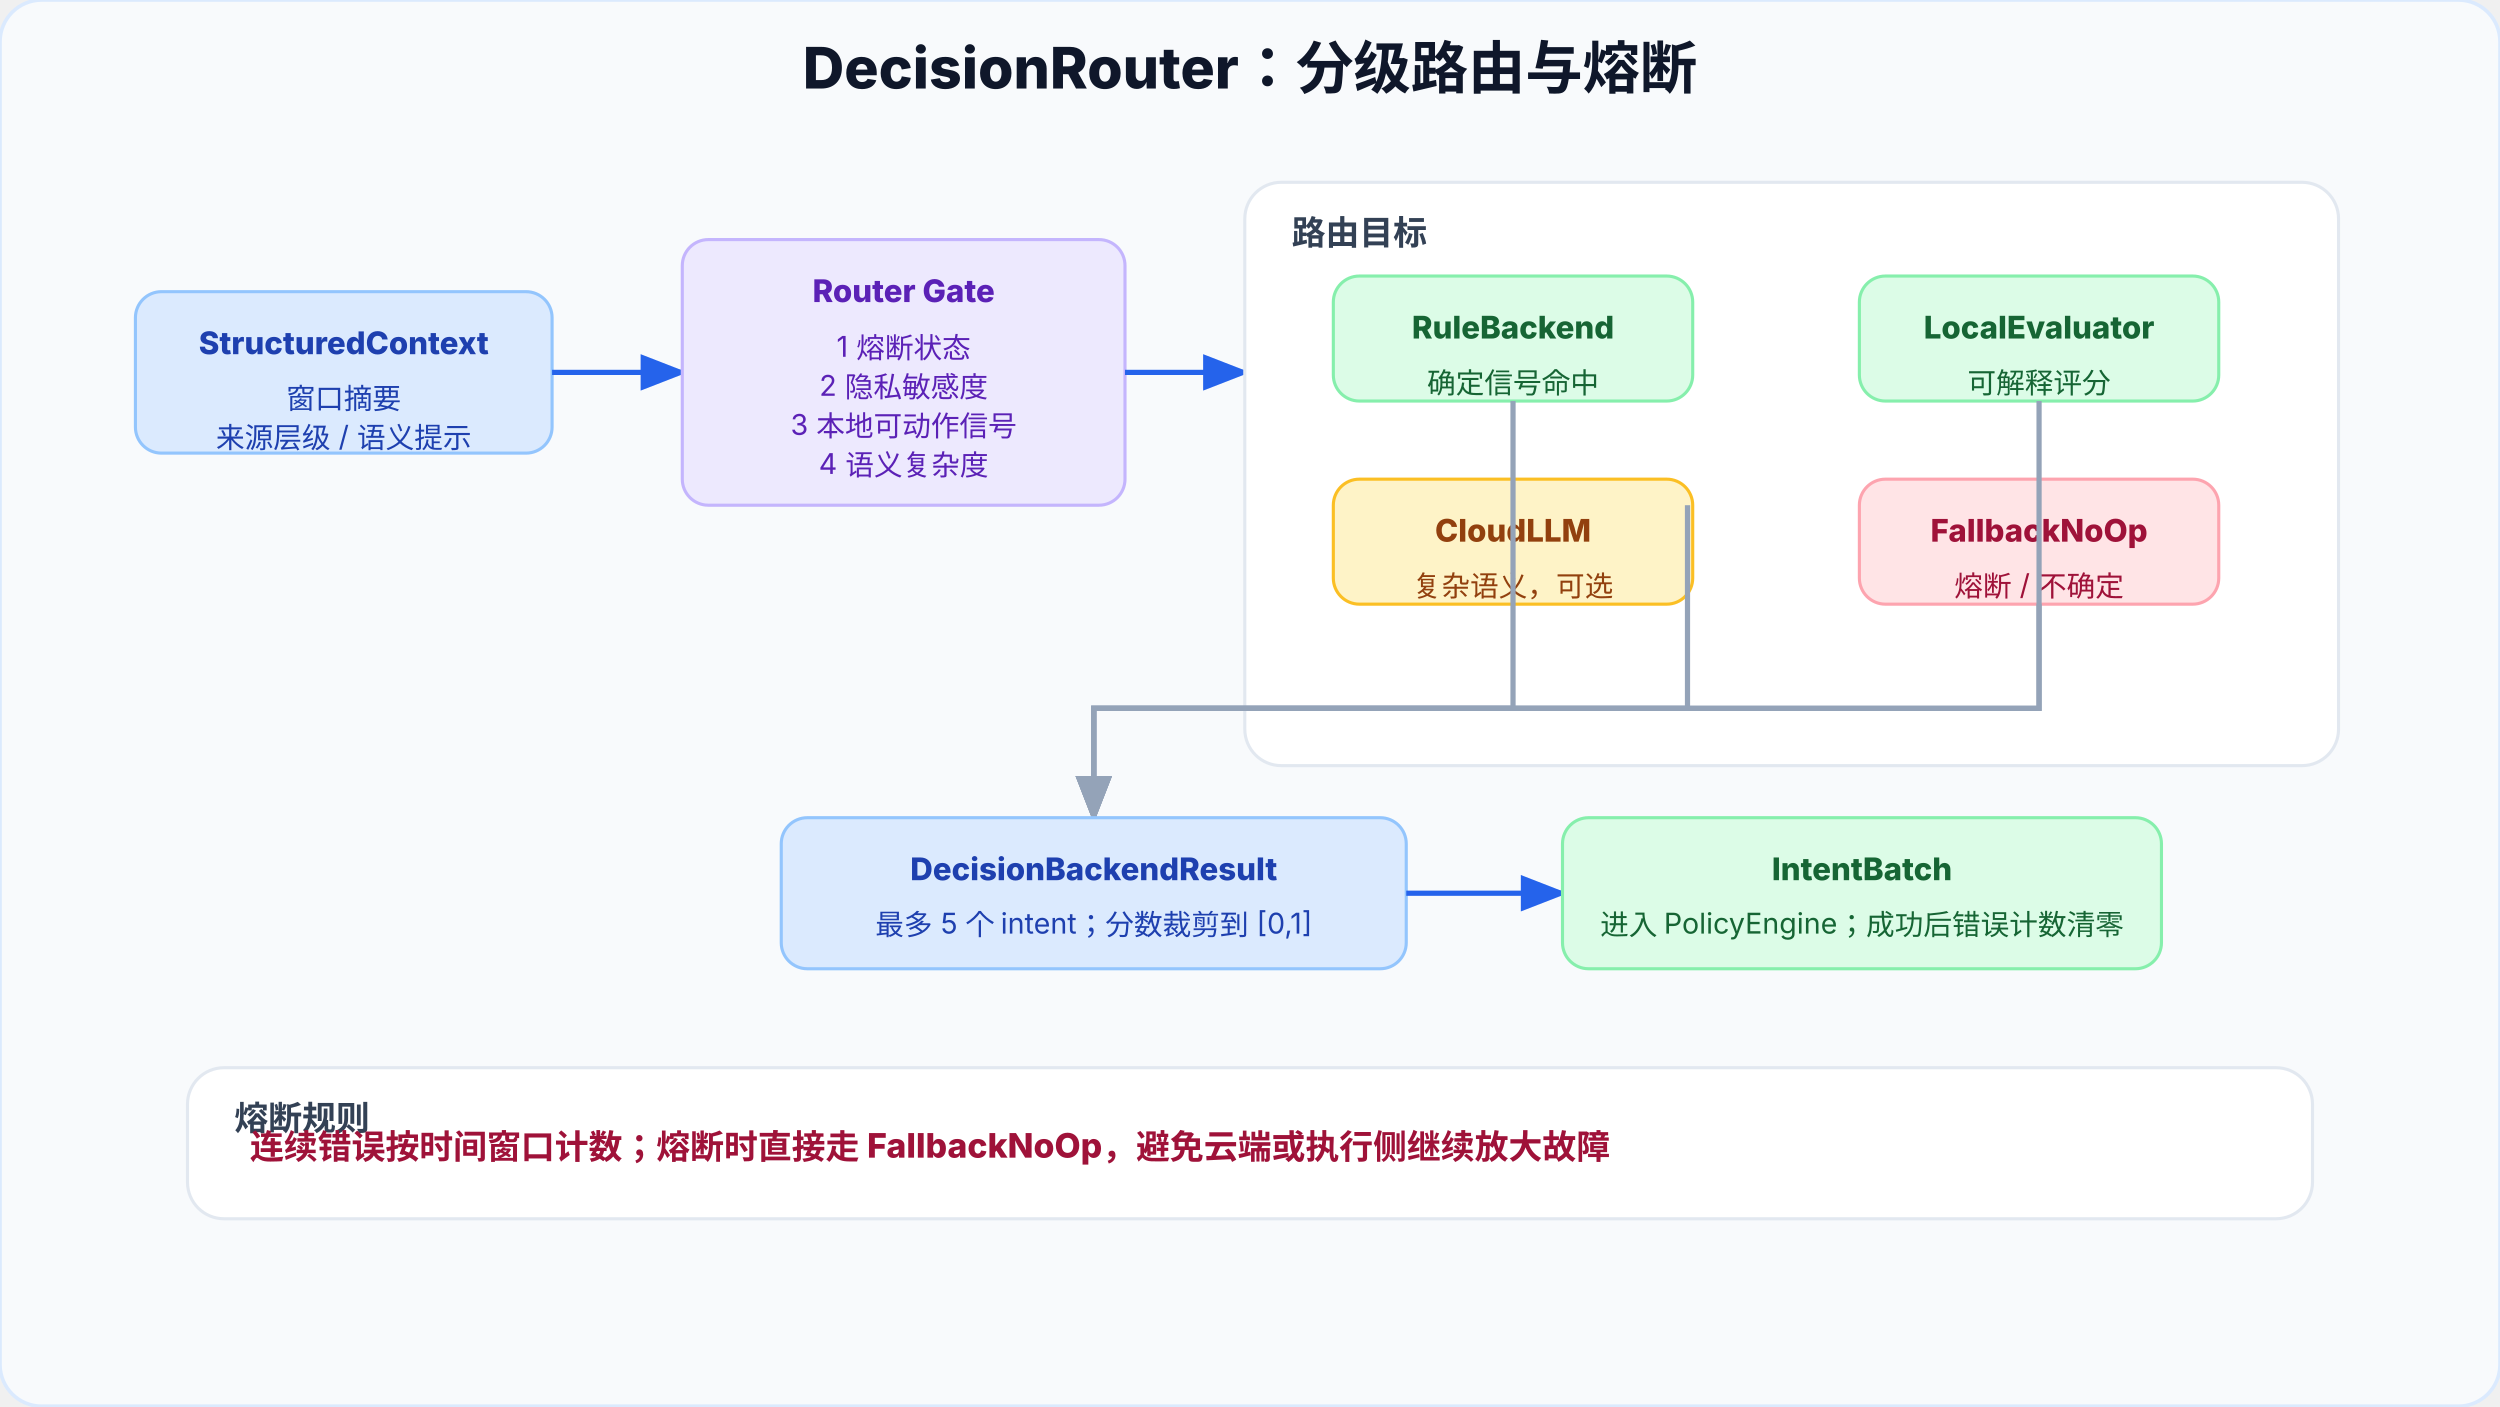
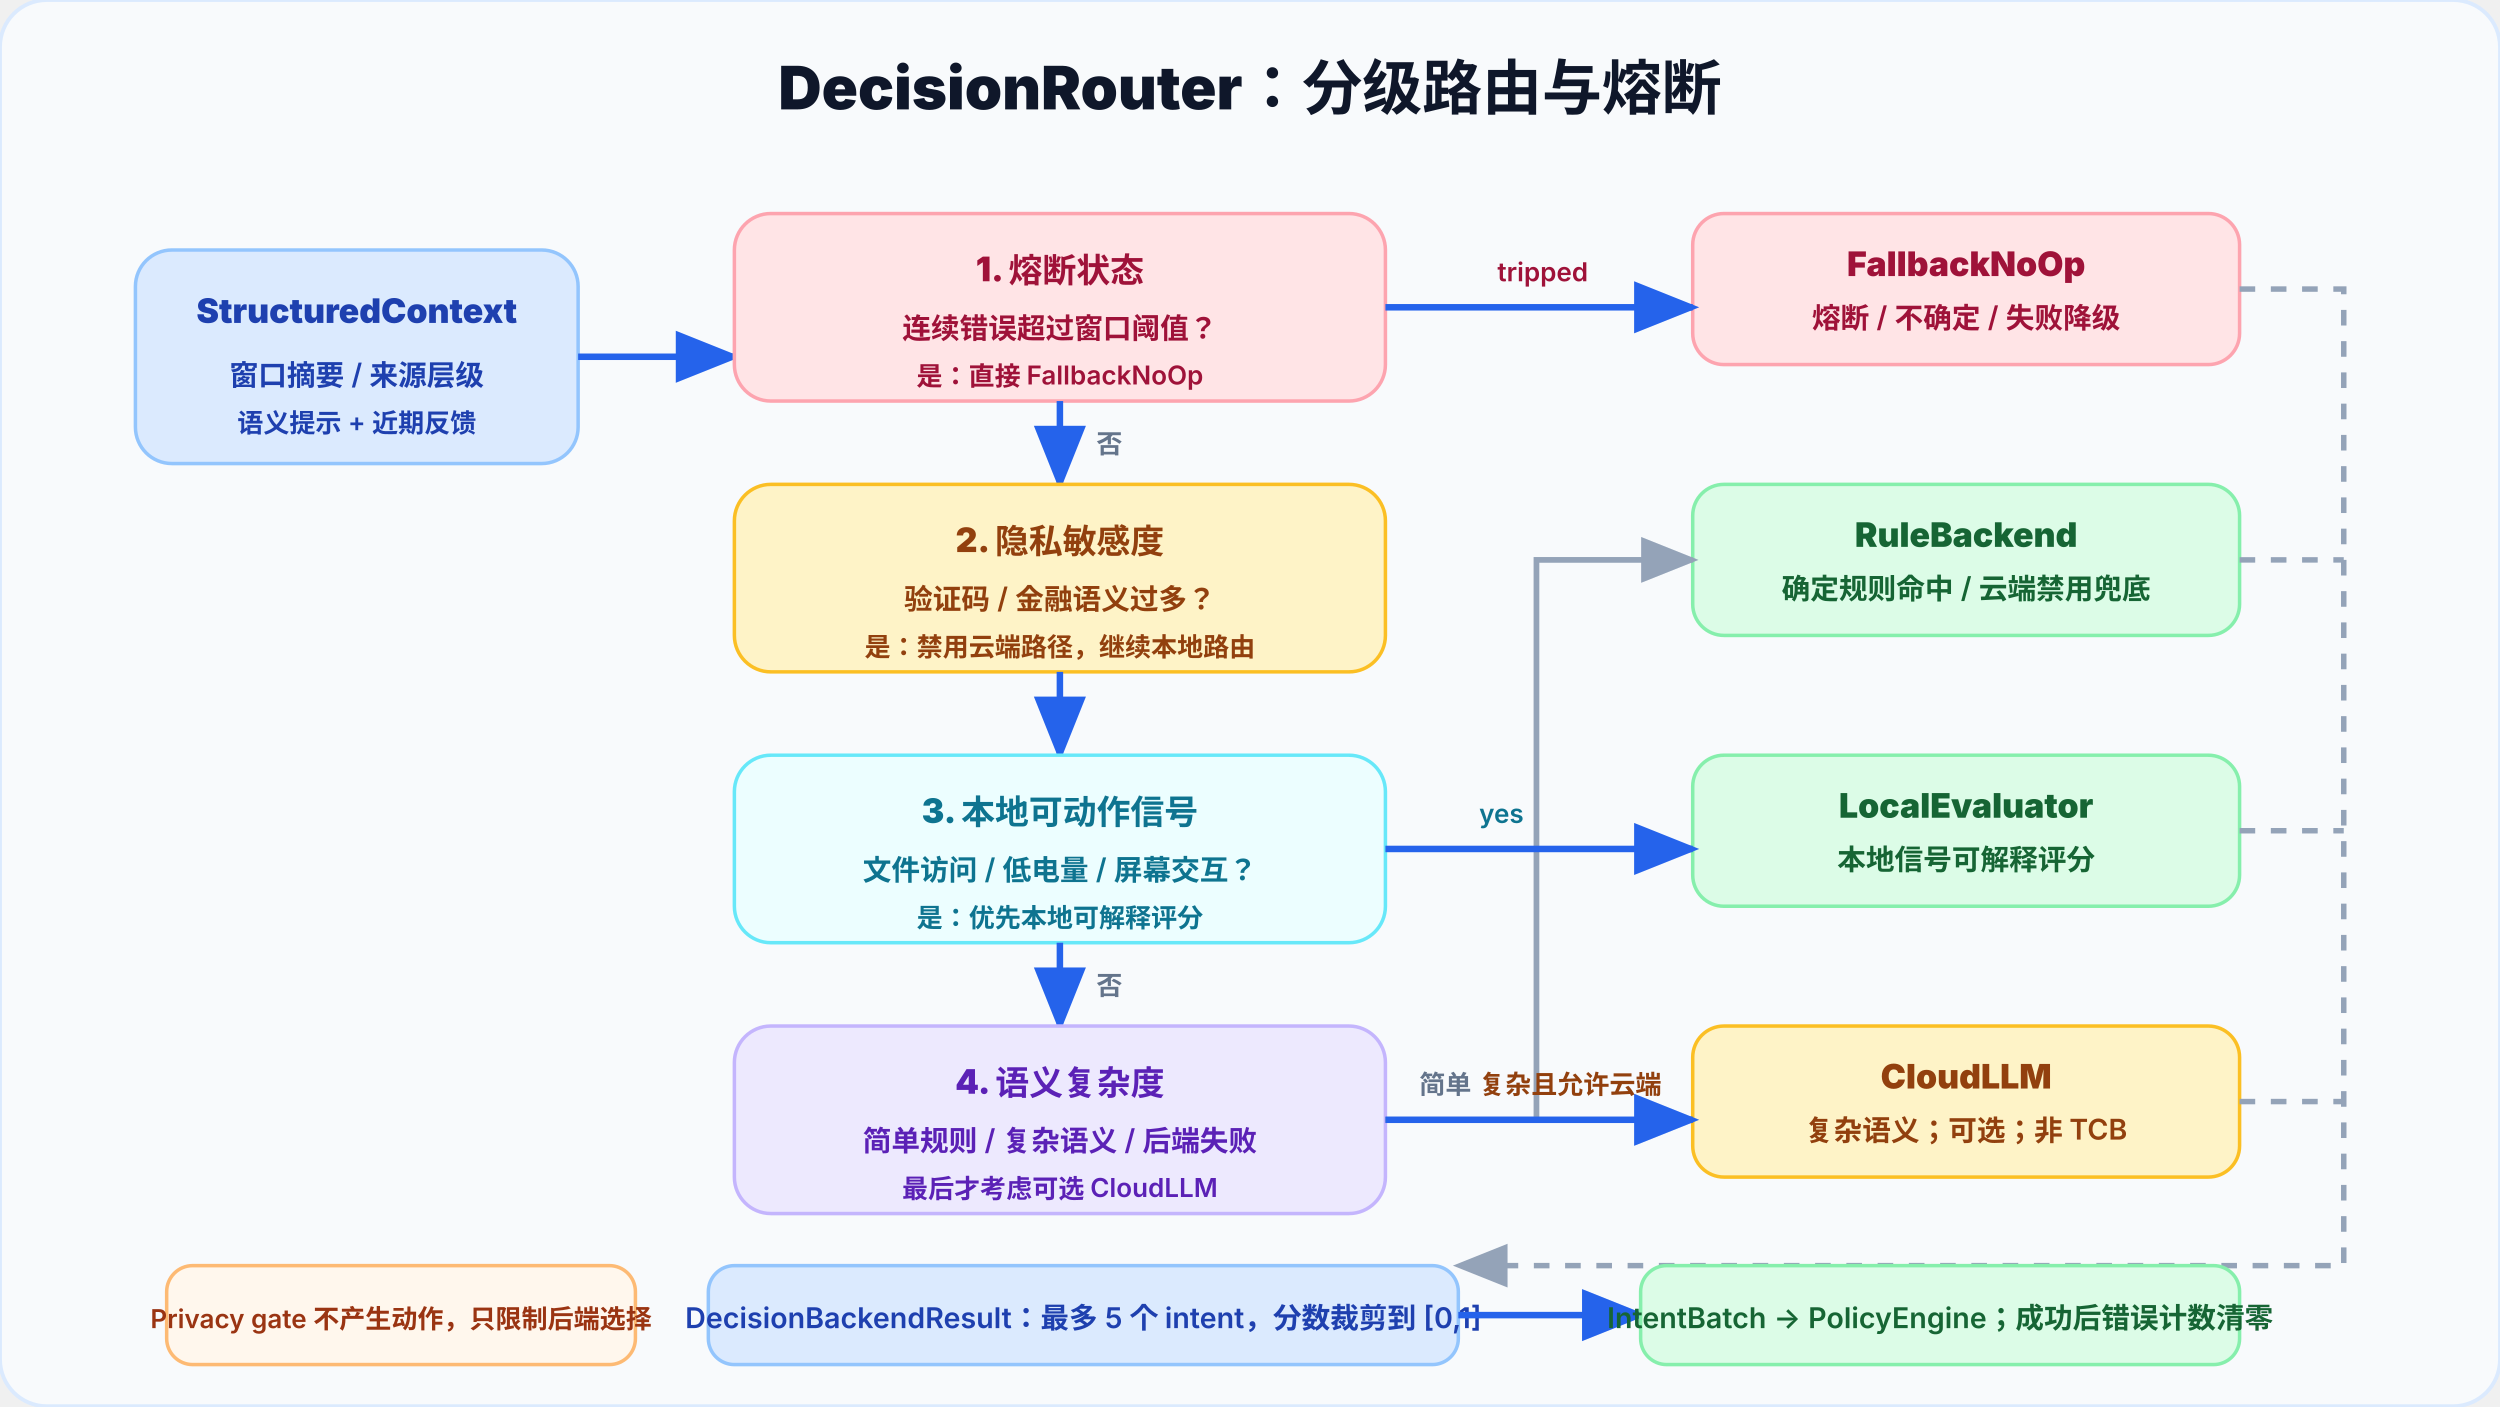
<svg xmlns="http://www.w3.org/2000/svg" viewBox="0 0 960 540">
  <defs>
-     <marker id="arrow" markerWidth="9" markerHeight="7" refX="8" refY="3.5" orient="auto" markerUnits="strokeWidth">
-       <path d="M0,0 L9,3.5 L0,7 Z" fill="#2563eb" />
+     <marker id="arrow" markerWidth="10" markerHeight="8" refX="9" refY="4" orient="auto" markerUnits="strokeWidth">
+       <path d="M0,0 L10,4 L0,8 Z" fill="#2563eb" />
    </marker>
-     <marker id="arrow-muted" markerWidth="9" markerHeight="7" refX="8" refY="3.5" orient="auto" markerUnits="strokeWidth">
-       <path d="M0,0 L9,3.5 L0,7 Z" fill="#94a3b8" />
+     <marker id="arrow-gray" markerWidth="10" markerHeight="8" refX="9" refY="4" orient="auto" markerUnits="strokeWidth">
+       <path d="M0,0 L10,4 L0,8 Z" fill="#94a3b8" />
    </marker>
    <style>
      text { font-family: system-ui, -apple-system, BlinkMacSystemFont, "Segoe UI", sans-serif; }
-       .title { font-size: 22px; font-weight: 800; fill: #0f172a; }
-       .label { font-size: 13px; font-weight: 750; }
-       .small { font-size: 11px; }
-       .tiny { font-size: 10px; }
-       .muted { fill: #64748b; }
-       .box { stroke-width: 1.2; }
-       .soft { fill: #ffffff; stroke: #cbd5e1; stroke-width: 1.1; }
-       .lane-title { font-size: 13px; font-weight: 800; fill: #334155; }
+       .title { font-size: 23px; font-weight: 850; fill: #0f172a; }
+       .name { font-size: 13px; font-weight: 850; }
+       .desc { font-size: 11px; font-weight: 620; }
+       .tiny { font-size: 10px; font-weight: 620; }
+       .box { stroke-width: 1.35; }
    </style>
  </defs>
-   <rect width="960" height="540" rx="16" fill="#f8fafc" stroke="#dbeafe" stroke-width="1.4" />
-   <text x="480" y="34" text-anchor="middle" class="title">DecisionRouter：分级路由与熔断</text>
-   <rect x="52" y="112" width="160" height="62" rx="10" fill="#dbeafe" stroke="#93c5fd" class="box" />
-   <text x="132.0" y="136" text-anchor="middle" font-size="12" fill="#1e40af" font-weight="800">StructuredContext</text>
-   <text x="132.0" y="157" text-anchor="middle" font-size="11" fill="#1e40af">窗口摘要</text>
-   <text x="132.0" y="172" text-anchor="middle" font-size="11" fill="#1e40af">来源层级 / 语义提示</text>
-   <line x1="212" y1="143" x2="262" y2="143" stroke="#2563eb" stroke-width="2" marker-end="url(#arrow)" />
-   <rect x="262" y="92" width="170" height="102" rx="10" fill="#ede9fe" stroke="#c4b5fd" class="box" />
-   <text x="347.0" y="116" text-anchor="middle" font-size="12" fill="#5b21b6" font-weight="800">Router Gate</text>
-   <text x="347.0" y="137" text-anchor="middle" font-size="11" fill="#5b21b6">1 熔断状态</text>
-   <text x="347.0" y="152" text-anchor="middle" font-size="11" fill="#5b21b6">2 隐私敏感度</text>
-   <text x="347.0" y="167" text-anchor="middle" font-size="11" fill="#5b21b6">3 本地可动作信号</text>
-   <text x="347.0" y="182" text-anchor="middle" font-size="11" fill="#5b21b6">4 语义复杂度</text>
-   <line x1="432" y1="143" x2="478" y2="143" stroke="#2563eb" stroke-width="2" marker-end="url(#arrow)" />
-   <rect x="478" y="70" width="420" height="224" rx="14" fill="#ffffff" stroke="#e2e8f0" stroke-width="1.2" />
-   <text x="496" y="94" text-anchor="start" font-size="13" fill="#334155" font-weight="800">路由目标</text>
-   <rect x="512" y="106" width="138" height="48" rx="10" fill="#dcfce7" stroke="#86efac" class="box" />
-   <text x="581.0" y="130" text-anchor="middle" font-size="12" fill="#166534" font-weight="800">RuleBackend</text>
-   <text x="581.0" y="151" text-anchor="middle" font-size="11" fill="#166534">确定信号命中</text>
-   <rect x="714" y="106" width="138" height="48" rx="10" fill="#dcfce7" stroke="#86efac" class="box" />
-   <text x="783.0" y="130" text-anchor="middle" font-size="12" fill="#166534" font-weight="800">LocalEvaluator</text>
-   <text x="783.0" y="151" text-anchor="middle" font-size="11" fill="#166534">可解释评分</text>
-   <rect x="512" y="184" width="138" height="48" rx="10" fill="#fef3c7" stroke="#fbbf24" class="box" />
-   <text x="581.0" y="208" text-anchor="middle" font-size="12" fill="#92400e" font-weight="800">CloudLLM</text>
-   <text x="581.0" y="229" text-anchor="middle" font-size="11" fill="#92400e">复杂语义，可选</text>
-   <rect x="714" y="184" width="138" height="48" rx="10" fill="#ffe4e6" stroke="#fda4af" class="box" />
-   <text x="783.0" y="208" text-anchor="middle" font-size="12" fill="#9f1239" font-weight="800">FallbackNoOp</text>
-   <text x="783.0" y="229" text-anchor="middle" font-size="11" fill="#9f1239">熔断 / 不确定</text>
-   <path d="M648,194 L648,272 L420,272 L420,314" fill="none" stroke="#94a3b8" stroke-width="2" marker-end="url(#arrow-muted)" />
-   <path d="M783,232 L783,272 L420,272 L420,314" fill="none" stroke="#94a3b8" stroke-width="2" marker-end="url(#arrow-muted)" />
-   <path d="M581,154 L581,272 L420,272 L420,314" fill="none" stroke="#94a3b8" stroke-width="2" marker-end="url(#arrow-muted)" />
-   <path d="M783,154 L783,272 L420,272 L420,314" fill="none" stroke="#94a3b8" stroke-width="2" marker-end="url(#arrow-muted)" />
-   <rect x="300" y="314" width="240" height="58" rx="10" fill="#dbeafe" stroke="#93c5fd" class="box" />
-   <text x="420.0" y="338" text-anchor="middle" font-size="12" fill="#1e40af" font-weight="800">DecisionBackendResult</text>
-   <text x="420.0" y="359" text-anchor="middle" font-size="11" fill="#1e40af">最多 5 个 intent；分数裁剪到 [0,1]</text>
-   <line x1="540" y1="343" x2="600" y2="343" stroke="#2563eb" stroke-width="2" marker-end="url(#arrow)" />
-   <rect x="600" y="314" width="230" height="58" rx="10" fill="#dcfce7" stroke="#86efac" class="box" />
-   <text x="715.0" y="338" text-anchor="middle" font-size="12" fill="#166534" font-weight="800">IntentBatch</text>
-   <text x="715.0" y="359" text-anchor="middle" font-size="11" fill="#166534">进入 PolicyEngine；成功后错误计数清零</text>
-   <rect x="72" y="410" width="816" height="58" rx="14" fill="#ffffff" stroke="#e2e8f0" stroke-width="1.2" />
-   <text x="90" y="434" text-anchor="start" font-size="13" fill="#334155" font-weight="800">熔断规则</text>
-   <text x="96" y="445" text-anchor="start" font-size="13" fill="#9f1239" font-weight="800">连续错误按时间窗口计数；熔断时直接走 FallbackNoOp，避免云端或执行侧继续放大故障</text>
+   <rect width="960" height="540" rx="18" fill="#f8fafc" stroke="#dbeafe" stroke-width="1.5" />
+   <text x="480" y="42" text-anchor="middle" class="title">DecisionRouter：分级路由与熔断</text>
+   <rect x="52" y="96" width="170" height="82" rx="14" fill="#dbeafe" stroke="#93c5fd" class="box" />
+   <text x="137" y="124" text-anchor="middle" class="name" fill="#1e40af">StructuredContext</text>
+   <text x="137" y="148" text-anchor="middle" class="desc" fill="#1e40af">窗口摘要 / 来源层级</text>
+   <text x="137" y="166" text-anchor="middle" class="tiny" fill="#1e40af">语义提示 + 近期反馈</text>
+   <line x1="222" y1="137" x2="282" y2="137" stroke="#2563eb" stroke-width="2.5" marker-end="url(#arrow)" />
+   <rect x="282" y="82" width="250" height="72" rx="14" fill="#ffe4e6" stroke="#fda4af" class="box" />
+   <text x="407" y="108" text-anchor="middle" class="name" fill="#9f1239">1. 熔断状态</text>
+   <text x="407" y="130" text-anchor="middle" class="desc" fill="#9f1239">连续错误超过窗口阈值？</text>
+   <text x="407" y="148" text-anchor="middle" class="tiny" fill="#9f1239">是：直接 FallbackNoOp</text>
+   <line x1="407" y1="154" x2="407" y2="186" stroke="#2563eb" stroke-width="2.5" marker-end="url(#arrow)" />
+   <text x="421" y="174" class="tiny" fill="#64748b">否</text>
+   <rect x="282" y="186" width="250" height="72" rx="14" fill="#fef3c7" stroke="#fbbf24" class="box" />
+   <text x="407" y="212" text-anchor="middle" class="name" fill="#92400e">2. 隐私敏感度</text>
+   <text x="407" y="234" text-anchor="middle" class="desc" fill="#92400e">验证码 / 金融语义过多？</text>
+   <text x="407" y="252" text-anchor="middle" class="tiny" fill="#92400e">是：禁用云端路径，继续本地路由</text>
+   <line x1="407" y1="258" x2="407" y2="290" stroke="#2563eb" stroke-width="2.5" marker-end="url(#arrow)" />
+   <rect x="282" y="290" width="250" height="72" rx="14" fill="#ecfeff" stroke="#67e8f9" class="box" />
+   <text x="407" y="316" text-anchor="middle" class="name" fill="#0e7490">3. 本地可动作信号</text>
+   <text x="407" y="338" text-anchor="middle" class="desc" fill="#0e7490">文件访问 / 低电量 / 屏幕交互？</text>
+   <text x="407" y="356" text-anchor="middle" class="tiny" fill="#0e7490">是：优先本地可解释评分</text>
+   <line x1="407" y1="362" x2="407" y2="394" stroke="#2563eb" stroke-width="2.5" marker-end="url(#arrow)" />
+   <text x="421" y="382" class="tiny" fill="#64748b">否</text>
+   <rect x="282" y="394" width="250" height="72" rx="14" fill="#ede9fe" stroke="#c4b5fd" class="box" />
+   <text x="407" y="420" text-anchor="middle" class="name" fill="#5b21b6">4. 语义复杂度</text>
+   <text x="407" y="442" text-anchor="middle" class="desc" fill="#5b21b6">简单规则 / 复杂语义 / 后端失败</text>
+   <text x="407" y="460" text-anchor="middle" class="tiny" fill="#5b21b6">最后才考虑可选 CloudLLM</text>
+   <rect x="650" y="82" width="210" height="58" rx="12" fill="#ffe4e6" stroke="#fda4af" class="box" />
+   <text x="755" y="106" text-anchor="middle" class="name" fill="#9f1239">FallbackNoOp</text>
+   <text x="755" y="126" text-anchor="middle" class="desc" fill="#9f1239">熔断 / 不确定 / 失败降级</text>
+   <path d="M532,118 L650,118" fill="none" stroke="#2563eb" stroke-width="2.5" marker-end="url(#arrow)" />
+   <text x="575" y="108" class="tiny" fill="#9f1239">tripped</text>
+   <rect x="650" y="186" width="210" height="58" rx="12" fill="#dcfce7" stroke="#86efac" class="box" />
+   <text x="755" y="210" text-anchor="middle" class="name" fill="#166534">RuleBackend</text>
+   <text x="755" y="230" text-anchor="middle" class="desc" fill="#166534">确定规则命中 / 云端禁用兜底</text>
+   <path d="M532,430 L590,430 L590,215 L650,215" fill="none" stroke="#94a3b8" stroke-width="2.2" marker-end="url(#arrow-gray)" />
+   <text x="545" y="420" class="tiny" fill="#64748b">简单</text>
+   <rect x="650" y="290" width="210" height="58" rx="12" fill="#dcfce7" stroke="#86efac" class="box" />
+   <text x="755" y="314" text-anchor="middle" class="name" fill="#166534">LocalEvaluator</text>
+   <text x="755" y="334" text-anchor="middle" class="desc" fill="#166534">本地信号可解释评分</text>
+   <path d="M532,326 L650,326" fill="none" stroke="#2563eb" stroke-width="2.5" marker-end="url(#arrow)" />
+   <text x="568" y="316" class="tiny" fill="#0e7490">yes</text>
+   <rect x="650" y="394" width="210" height="58" rx="12" fill="#fef3c7" stroke="#fbbf24" class="box" />
+   <text x="755" y="418" text-anchor="middle" class="name" fill="#92400e">CloudLLM</text>
+   <text x="755" y="438" text-anchor="middle" class="desc" fill="#92400e">复杂语义；可选；非 TCB</text>
+   <path d="M532,430 L650,430" fill="none" stroke="#2563eb" stroke-width="2.5" marker-end="url(#arrow)" />
+   <text x="568" y="420" class="tiny" fill="#92400e">复杂且允许云端</text>
+   <path d="M860,111 L900,111 L900,486 L560,486" fill="none" stroke="#94a3b8" stroke-width="2.1" stroke-dasharray="6 6" marker-end="url(#arrow-gray)" />
+   <path d="M860,215 L900,215" fill="none" stroke="#94a3b8" stroke-width="2.1" stroke-dasharray="6 6" />
+   <path d="M860,319 L900,319" fill="none" stroke="#94a3b8" stroke-width="2.1" stroke-dasharray="6 6" />
+   <path d="M860,423 L900,423" fill="none" stroke="#94a3b8" stroke-width="2.1" stroke-dasharray="6 6" />
+   <rect x="272" y="486" width="288" height="38" rx="10" fill="#dbeafe" stroke="#93c5fd" class="box" />
+   <text x="416" y="510" text-anchor="middle" class="desc" fill="#1e40af">DecisionBackendResult：最多 5 个 intent，分数裁剪到 [0,1]</text>
+   <line x1="560" y1="505" x2="630" y2="505" stroke="#2563eb" stroke-width="2.5" marker-end="url(#arrow)" />
+   <rect x="630" y="486" width="230" height="38" rx="10" fill="#dcfce7" stroke="#86efac" class="box" />
+   <text x="745" y="510" text-anchor="middle" class="desc" fill="#166534">IntentBatch → PolicyEngine；成功后错误计数清零</text>
+   <rect x="64" y="486" width="180" height="38" rx="10" fill="#fff7ed" stroke="#fdba74" class="box" />
+   <text x="154" y="510" text-anchor="middle" class="tiny" fill="#9a3412">Privacy gate 不产生动作，只限制后端选择</text>
</svg>
